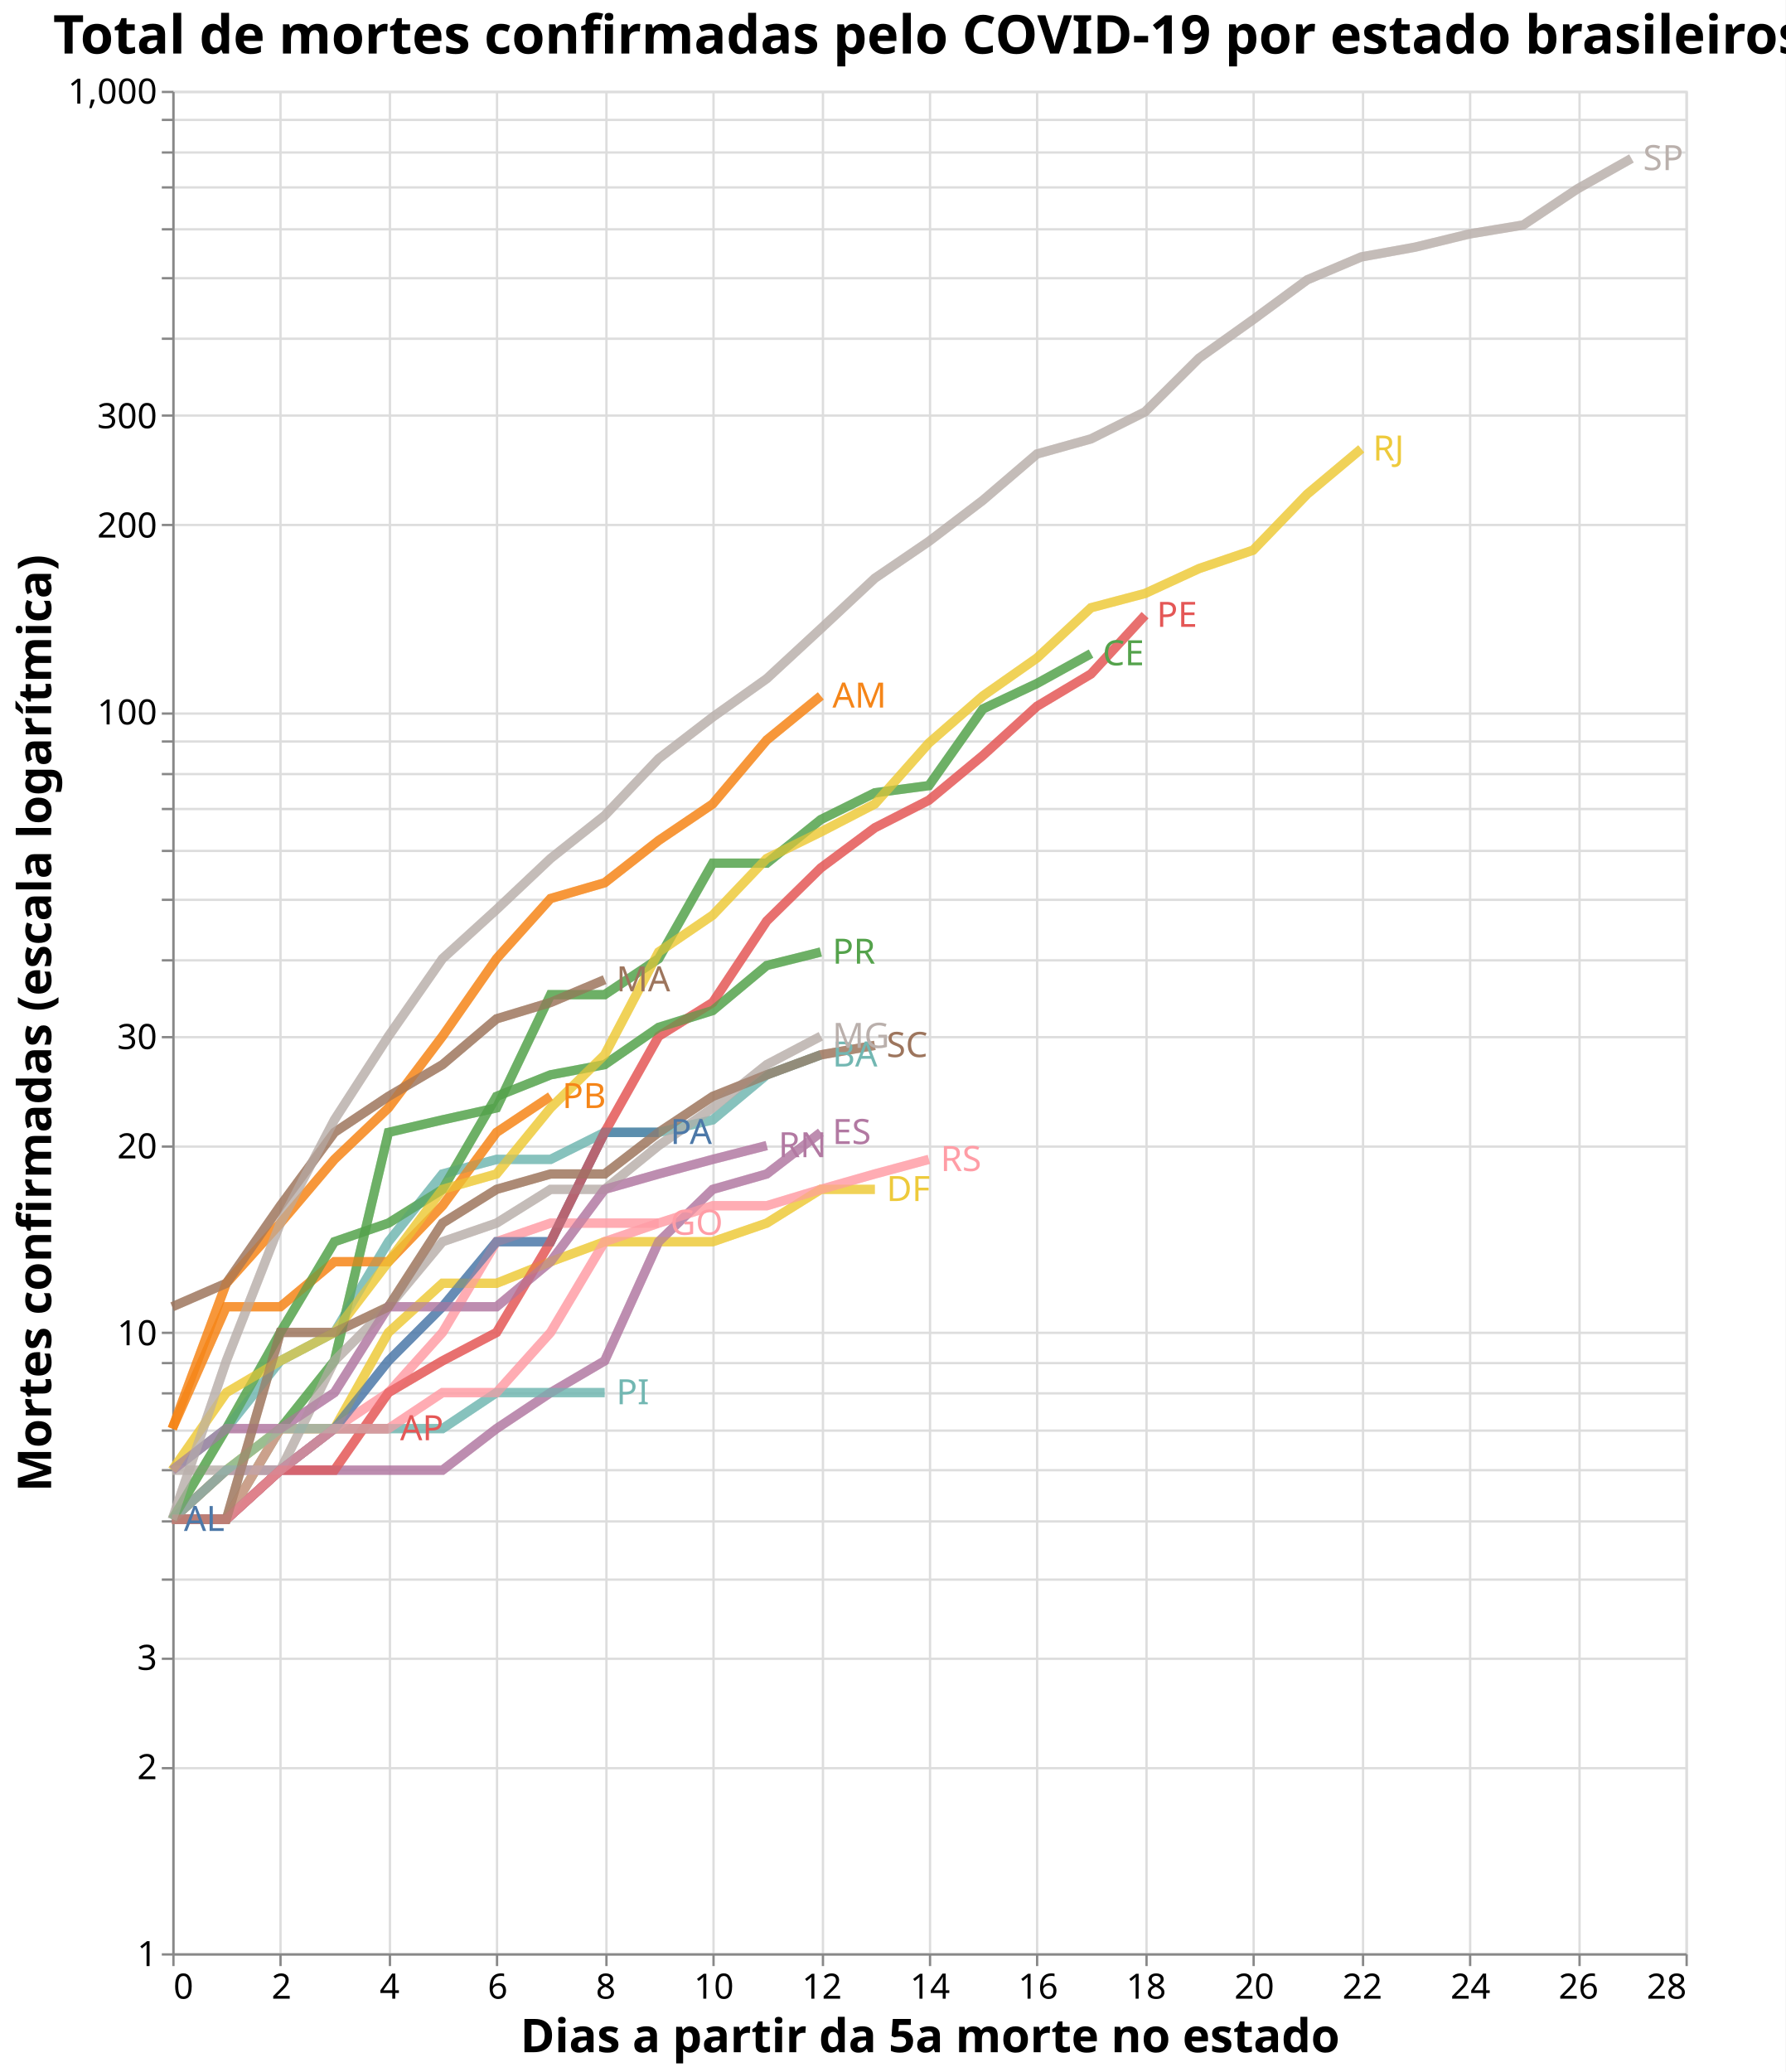
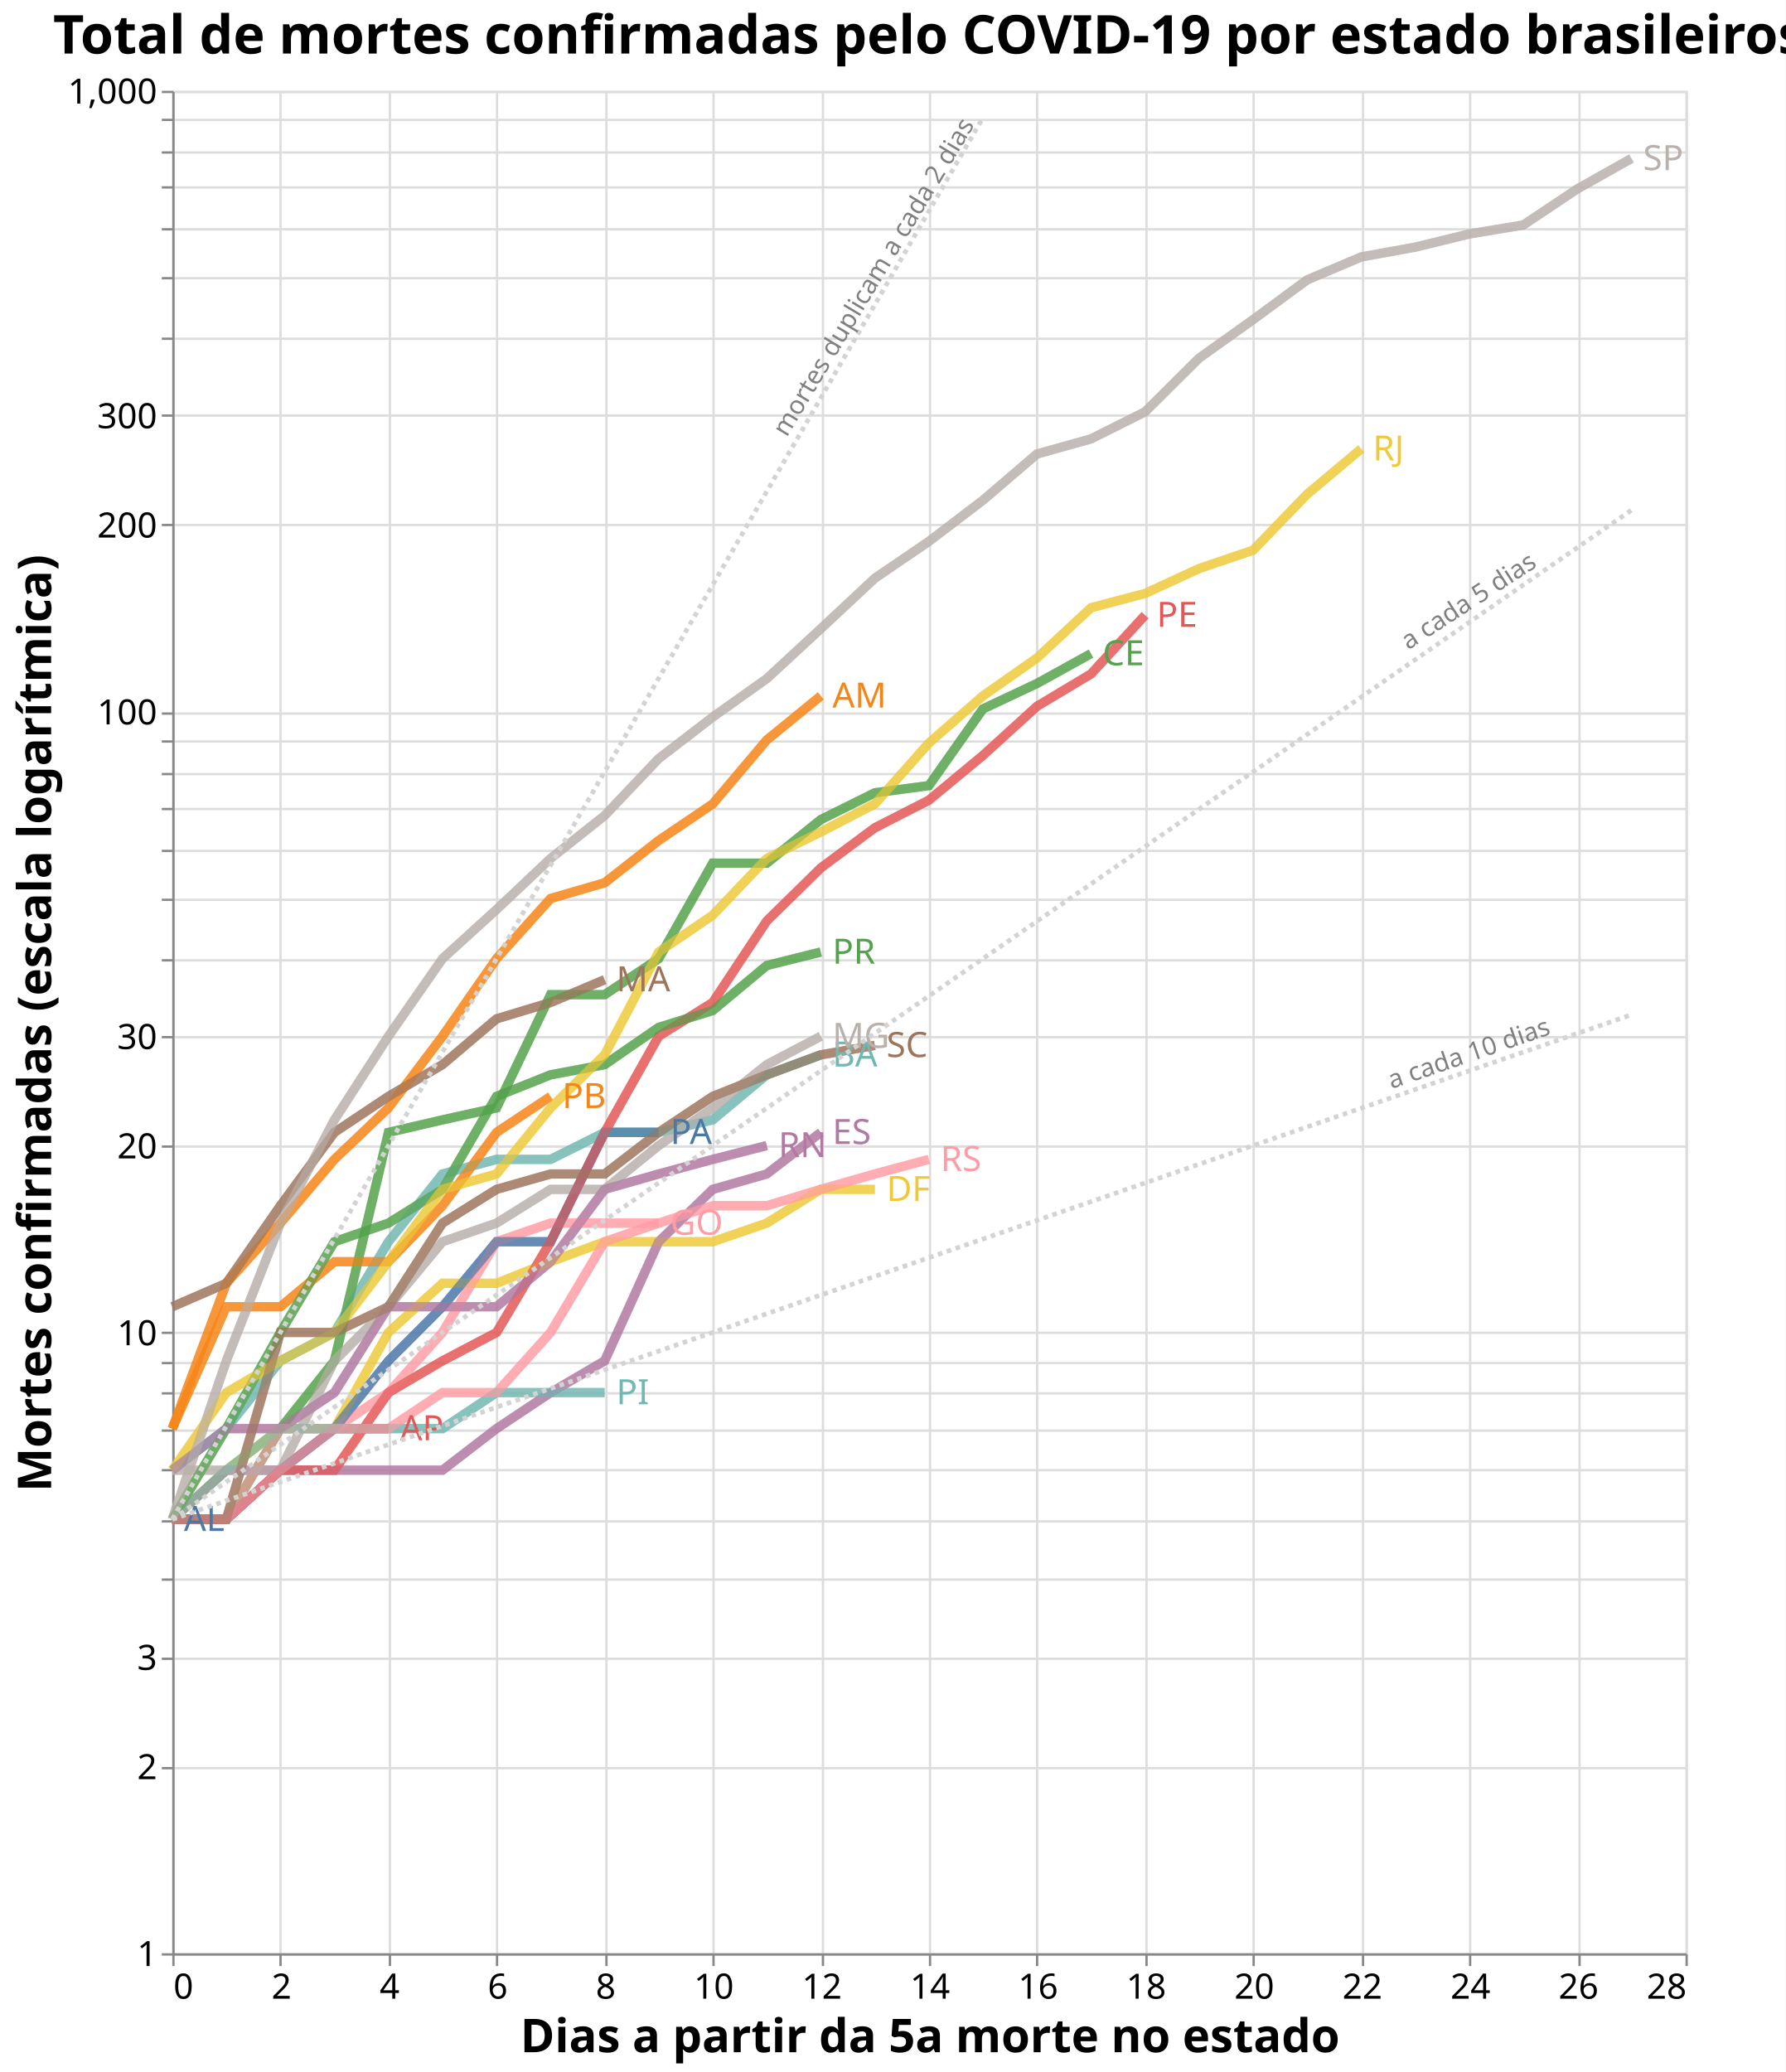
<svg xmlns="http://www.w3.org/2000/svg" class="marks" width="767" height="890" viewBox="0 0 767 890" version="1.1">
  <rect width="767" height="890" style="fill: white;" />
  <g transform="translate(74,39)">
    <g class="mark-group role-frame root">
      <g transform="translate(0,0)">
        <path class="background" d="M0.5,0.5h650v800h-650Z" style="fill: none; stroke: #ddd;" />
        <g>
          <g class="mark-group role-axis">
            <g transform="translate(0.5,800.5)">
              <path class="background" d="M0,0h0v0h0Z" style="pointer-events: none; fill: none;" />
              <g>
                <g class="mark-rule role-axis-grid" style="pointer-events: none;">
                  <line transform="translate(0,-800)" x2="0" y2="800" style="fill: none; stroke: #ddd; stroke-width: 1; opacity: 1;" />
                  <line transform="translate(46,-800)" x2="0" y2="800" style="fill: none; stroke: #ddd; stroke-width: 1; opacity: 1;" />
                  <line transform="translate(93,-800)" x2="0" y2="800" style="fill: none; stroke: #ddd; stroke-width: 1; opacity: 1;" />
                  <line transform="translate(139,-800)" x2="0" y2="800" style="fill: none; stroke: #ddd; stroke-width: 1; opacity: 1;" />
                  <line transform="translate(186,-800)" x2="0" y2="800" style="fill: none; stroke: #ddd; stroke-width: 1; opacity: 1;" />
                  <line transform="translate(232,-800)" x2="0" y2="800" style="fill: none; stroke: #ddd; stroke-width: 1; opacity: 1;" />
                  <line transform="translate(279,-800)" x2="0" y2="800" style="fill: none; stroke: #ddd; stroke-width: 1; opacity: 1;" />
                  <line transform="translate(325,-800)" x2="0" y2="800" style="fill: none; stroke: #ddd; stroke-width: 1; opacity: 1;" />
                  <line transform="translate(371,-800)" x2="0" y2="800" style="fill: none; stroke: #ddd; stroke-width: 1; opacity: 1;" />
                  <line transform="translate(418,-800)" x2="0" y2="800" style="fill: none; stroke: #ddd; stroke-width: 1; opacity: 1;" />
                  <line transform="translate(464,-800)" x2="0" y2="800" style="fill: none; stroke: #ddd; stroke-width: 1; opacity: 1;" />
                  <line transform="translate(511,-800)" x2="0" y2="800" style="fill: none; stroke: #ddd; stroke-width: 1; opacity: 1;" />
                  <line transform="translate(557,-800)" x2="0" y2="800" style="fill: none; stroke: #ddd; stroke-width: 1; opacity: 1;" />
                  <line transform="translate(604,-800)" x2="0" y2="800" style="fill: none; stroke: #ddd; stroke-width: 1; opacity: 1;" />
                  <line transform="translate(650,-800)" x2="0" y2="800" style="fill: none; stroke: #ddd; stroke-width: 1; opacity: 1;" />
                </g>
              </g>
              <path class="foreground" d="" style="pointer-events: none; display: none; fill: none;" />
            </g>
          </g>
          <g class="mark-group role-axis">
            <g transform="translate(0.5,0.5)">
              <path class="background" d="M0,0h0v0h0Z" style="pointer-events: none; fill: none;" />
              <g>
                <g class="mark-rule role-axis-grid" style="pointer-events: none;">
                  <line transform="translate(0,800)" x2="650" y2="0" style="fill: none; stroke: #ddd; stroke-width: 1; opacity: 1;" />
                  <line transform="translate(0,720)" x2="650" y2="0" style="fill: none; stroke: #ddd; stroke-width: 1; opacity: 1;" />
                  <line transform="translate(0,673)" x2="650" y2="0" style="fill: none; stroke: #ddd; stroke-width: 1; opacity: 1;" />
                  <line transform="translate(0,639)" x2="650" y2="0" style="fill: none; stroke: #ddd; stroke-width: 1; opacity: 1;" />
                  <line transform="translate(0,614)" x2="650" y2="0" style="fill: none; stroke: #ddd; stroke-width: 1; opacity: 1;" />
                  <line transform="translate(0,592)" x2="650" y2="0" style="fill: none; stroke: #ddd; stroke-width: 1; opacity: 1;" />
                  <line transform="translate(0,575)" x2="650" y2="0" style="fill: none; stroke: #ddd; stroke-width: 1; opacity: 1;" />
                  <line transform="translate(0,559)" x2="650" y2="0" style="fill: none; stroke: #ddd; stroke-width: 1; opacity: 1;" />
                  <line transform="translate(0,546)" x2="650" y2="0" style="fill: none; stroke: #ddd; stroke-width: 1; opacity: 1;" />
                  <line transform="translate(0,533)" x2="650" y2="0" style="fill: none; stroke: #ddd; stroke-width: 1; opacity: 1;" />
                  <line transform="translate(0,453)" x2="650" y2="0" style="fill: none; stroke: #ddd; stroke-width: 1; opacity: 1;" />
                  <line transform="translate(0,406)" x2="650" y2="0" style="fill: none; stroke: #ddd; stroke-width: 1; opacity: 1;" />
                  <line transform="translate(0,373)" x2="650" y2="0" style="fill: none; stroke: #ddd; stroke-width: 1; opacity: 1;" />
                  <line transform="translate(0,347)" x2="650" y2="0" style="fill: none; stroke: #ddd; stroke-width: 1; opacity: 1;" />
                  <line transform="translate(0,326)" x2="650" y2="0" style="fill: none; stroke: #ddd; stroke-width: 1; opacity: 1;" />
                  <line transform="translate(0,308)" x2="650" y2="0" style="fill: none; stroke: #ddd; stroke-width: 1; opacity: 1;" />
                  <line transform="translate(0,293)" x2="650" y2="0" style="fill: none; stroke: #ddd; stroke-width: 1; opacity: 1;" />
                  <line transform="translate(0,279)" x2="650" y2="0" style="fill: none; stroke: #ddd; stroke-width: 1; opacity: 1;" />
                  <line transform="translate(0,267)" x2="650" y2="0" style="fill: none; stroke: #ddd; stroke-width: 1; opacity: 1;" />
                  <line transform="translate(0,186)" x2="650" y2="0" style="fill: none; stroke: #ddd; stroke-width: 1; opacity: 1;" />
                  <line transform="translate(0,139)" x2="650" y2="0" style="fill: none; stroke: #ddd; stroke-width: 1; opacity: 1;" />
                  <line transform="translate(0,106)" x2="650" y2="0" style="fill: none; stroke: #ddd; stroke-width: 1; opacity: 1;" />
                  <line transform="translate(0,80)" x2="650" y2="0" style="fill: none; stroke: #ddd; stroke-width: 1; opacity: 1;" />
                  <line transform="translate(0,59)" x2="650" y2="0" style="fill: none; stroke: #ddd; stroke-width: 1; opacity: 1;" />
                  <line transform="translate(0,41)" x2="650" y2="0" style="fill: none; stroke: #ddd; stroke-width: 1; opacity: 1;" />
                  <line transform="translate(0,26)" x2="650" y2="0" style="fill: none; stroke: #ddd; stroke-width: 1; opacity: 1;" />
                  <line transform="translate(0,12)" x2="650" y2="0" style="fill: none; stroke: #ddd; stroke-width: 1; opacity: 1;" />
                  <line transform="translate(0,0)" x2="650" y2="0" style="fill: none; stroke: #ddd; stroke-width: 1; opacity: 1;" />
                </g>
              </g>
              <path class="foreground" d="" style="pointer-events: none; display: none; fill: none;" />
            </g>
          </g>
          <g class="mark-group role-axis">
            <g transform="translate(0.5,800.5)">
              <path class="background" d="M0,0h0v0h0Z" style="pointer-events: none; fill: none;" />
              <g>
                <g class="mark-rule role-axis-tick" style="pointer-events: none;">
                  <line transform="translate(0,0)" x2="0" y2="5" style="fill: none; stroke: #888; stroke-width: 1; opacity: 1;" />
                  <line transform="translate(46,0)" x2="0" y2="5" style="fill: none; stroke: #888; stroke-width: 1; opacity: 1;" />
                  <line transform="translate(93,0)" x2="0" y2="5" style="fill: none; stroke: #888; stroke-width: 1; opacity: 1;" />
                  <line transform="translate(139,0)" x2="0" y2="5" style="fill: none; stroke: #888; stroke-width: 1; opacity: 1;" />
                  <line transform="translate(186,0)" x2="0" y2="5" style="fill: none; stroke: #888; stroke-width: 1; opacity: 1;" />
                  <line transform="translate(232,0)" x2="0" y2="5" style="fill: none; stroke: #888; stroke-width: 1; opacity: 1;" />
                  <line transform="translate(279,0)" x2="0" y2="5" style="fill: none; stroke: #888; stroke-width: 1; opacity: 1;" />
                  <line transform="translate(325,0)" x2="0" y2="5" style="fill: none; stroke: #888; stroke-width: 1; opacity: 1;" />
                  <line transform="translate(371,0)" x2="0" y2="5" style="fill: none; stroke: #888; stroke-width: 1; opacity: 1;" />
                  <line transform="translate(418,0)" x2="0" y2="5" style="fill: none; stroke: #888; stroke-width: 1; opacity: 1;" />
                  <line transform="translate(464,0)" x2="0" y2="5" style="fill: none; stroke: #888; stroke-width: 1; opacity: 1;" />
                  <line transform="translate(511,0)" x2="0" y2="5" style="fill: none; stroke: #888; stroke-width: 1; opacity: 1;" />
                  <line transform="translate(557,0)" x2="0" y2="5" style="fill: none; stroke: #888; stroke-width: 1; opacity: 1;" />
                  <line transform="translate(604,0)" x2="0" y2="5" style="fill: none; stroke: #888; stroke-width: 1; opacity: 1;" />
                  <line transform="translate(650,0)" x2="0" y2="5" style="fill: none; stroke: #888; stroke-width: 1; opacity: 1;" />
                </g>
                <g class="mark-text role-axis-label" style="pointer-events: none;">
                  <text text-anchor="start" transform="translate(0,19)" style="font-family: sans-serif; font-size: 15px; fill: #000; opacity: 1;">0</text>
                  <text text-anchor="middle" transform="translate(46.42857,19)" style="font-family: sans-serif; font-size: 15px; fill: #000; opacity: 1;">2</text>
                  <text text-anchor="middle" transform="translate(92.85714,19)" style="font-family: sans-serif; font-size: 15px; fill: #000; opacity: 1;">4</text>
                  <text text-anchor="middle" transform="translate(139.2857,19)" style="font-family: sans-serif; font-size: 15px; fill: #000; opacity: 1;">6</text>
                  <text text-anchor="middle" transform="translate(185.7143,19)" style="font-family: sans-serif; font-size: 15px; fill: #000; opacity: 1;">8</text>
                  <text text-anchor="middle" transform="translate(232.1429,19)" style="font-family: sans-serif; font-size: 15px; fill: #000; opacity: 1;">10</text>
                  <text text-anchor="middle" transform="translate(278.5714,19)" style="font-family: sans-serif; font-size: 15px; fill: #000; opacity: 1;">12</text>
                  <text text-anchor="middle" transform="translate(325,19)" style="font-family: sans-serif; font-size: 15px; fill: #000; opacity: 1;">14</text>
                  <text text-anchor="middle" transform="translate(371.4286,19)" style="font-family: sans-serif; font-size: 15px; fill: #000; opacity: 1;">16</text>
                  <text text-anchor="middle" transform="translate(417.8571,19)" style="font-family: sans-serif; font-size: 15px; fill: #000; opacity: 1;">18</text>
                  <text text-anchor="middle" transform="translate(464.2857,19)" style="font-family: sans-serif; font-size: 15px; fill: #000; opacity: 1;">20</text>
                  <text text-anchor="middle" transform="translate(510.7143,19)" style="font-family: sans-serif; font-size: 15px; fill: #000; opacity: 1;">22</text>
                  <text text-anchor="middle" transform="translate(557.1429,19)" style="font-family: sans-serif; font-size: 15px; fill: #000; opacity: 1;">24</text>
                  <text text-anchor="middle" transform="translate(603.5714,19)" style="font-family: sans-serif; font-size: 15px; fill: #000; opacity: 1;">26</text>
                  <text text-anchor="end" transform="translate(650,19)" style="font-family: sans-serif; font-size: 15px; fill: #000; opacity: 1;">28</text>
                </g>
                <g class="mark-rule role-axis-domain" style="pointer-events: none;">
                  <line transform="translate(0,0)" x2="650" y2="0" style="fill: none; stroke: #888; stroke-width: 1; opacity: 1;" />
                </g>
                <g class="mark-text role-axis-title" style="pointer-events: none;">
                  <text text-anchor="middle" transform="translate(325,42)" style="font-family: sans-serif; font-size: 20px; font-weight: bold; fill: #000; opacity: 1;">Dias a partir da 5a morte no estado</text>
                </g>
              </g>
              <path class="foreground" d="" style="pointer-events: none; display: none; fill: none;" />
            </g>
          </g>
          <g class="mark-group role-axis">
            <g transform="translate(0.5,0.5)">
              <path class="background" d="M0,0h0v0h0Z" style="pointer-events: none; fill: none;" />
              <g>
                <g class="mark-rule role-axis-tick" style="pointer-events: none;">
                  <line transform="translate(0,800)" x2="-5" y2="0" style="fill: none; stroke: #888; stroke-width: 1; opacity: 1;" />
                  <line transform="translate(0,720)" x2="-5" y2="0" style="fill: none; stroke: #888; stroke-width: 1; opacity: 1;" />
                  <line transform="translate(0,673)" x2="-5" y2="0" style="fill: none; stroke: #888; stroke-width: 1; opacity: 1;" />
                  <line transform="translate(0,639)" x2="-5" y2="0" style="fill: none; stroke: #888; stroke-width: 1; opacity: 1;" />
                  <line transform="translate(0,614)" x2="-5" y2="0" style="fill: none; stroke: #888; stroke-width: 1; opacity: 1;" />
                  <line transform="translate(0,592)" x2="-5" y2="0" style="fill: none; stroke: #888; stroke-width: 1; opacity: 1;" />
                  <line transform="translate(0,575)" x2="-5" y2="0" style="fill: none; stroke: #888; stroke-width: 1; opacity: 1;" />
                  <line transform="translate(0,559)" x2="-5" y2="0" style="fill: none; stroke: #888; stroke-width: 1; opacity: 1;" />
                  <line transform="translate(0,546)" x2="-5" y2="0" style="fill: none; stroke: #888; stroke-width: 1; opacity: 1;" />
                  <line transform="translate(0,533)" x2="-5" y2="0" style="fill: none; stroke: #888; stroke-width: 1; opacity: 1;" />
                  <line transform="translate(0,453)" x2="-5" y2="0" style="fill: none; stroke: #888; stroke-width: 1; opacity: 1;" />
                  <line transform="translate(0,406)" x2="-5" y2="0" style="fill: none; stroke: #888; stroke-width: 1; opacity: 1;" />
                  <line transform="translate(0,373)" x2="-5" y2="0" style="fill: none; stroke: #888; stroke-width: 1; opacity: 1;" />
                  <line transform="translate(0,347)" x2="-5" y2="0" style="fill: none; stroke: #888; stroke-width: 1; opacity: 1;" />
                  <line transform="translate(0,326)" x2="-5" y2="0" style="fill: none; stroke: #888; stroke-width: 1; opacity: 1;" />
                  <line transform="translate(0,308)" x2="-5" y2="0" style="fill: none; stroke: #888; stroke-width: 1; opacity: 1;" />
                  <line transform="translate(0,293)" x2="-5" y2="0" style="fill: none; stroke: #888; stroke-width: 1; opacity: 1;" />
                  <line transform="translate(0,279)" x2="-5" y2="0" style="fill: none; stroke: #888; stroke-width: 1; opacity: 1;" />
                  <line transform="translate(0,267)" x2="-5" y2="0" style="fill: none; stroke: #888; stroke-width: 1; opacity: 1;" />
                  <line transform="translate(0,186)" x2="-5" y2="0" style="fill: none; stroke: #888; stroke-width: 1; opacity: 1;" />
                  <line transform="translate(0,139)" x2="-5" y2="0" style="fill: none; stroke: #888; stroke-width: 1; opacity: 1;" />
                  <line transform="translate(0,106)" x2="-5" y2="0" style="fill: none; stroke: #888; stroke-width: 1; opacity: 1;" />
                  <line transform="translate(0,80)" x2="-5" y2="0" style="fill: none; stroke: #888; stroke-width: 1; opacity: 1;" />
                  <line transform="translate(0,59)" x2="-5" y2="0" style="fill: none; stroke: #888; stroke-width: 1; opacity: 1;" />
                  <line transform="translate(0,41)" x2="-5" y2="0" style="fill: none; stroke: #888; stroke-width: 1; opacity: 1;" />
                  <line transform="translate(0,26)" x2="-5" y2="0" style="fill: none; stroke: #888; stroke-width: 1; opacity: 1;" />
                  <line transform="translate(0,12)" x2="-5" y2="0" style="fill: none; stroke: #888; stroke-width: 1; opacity: 1;" />
                  <line transform="translate(0,0)" x2="-5" y2="0" style="fill: none; stroke: #888; stroke-width: 1; opacity: 1;" />
                </g>
                <g class="mark-text role-axis-label" style="pointer-events: none;">
                  <text text-anchor="end" transform="translate(-7,805)" style="font-family: sans-serif; font-size: 15px; fill: #000; opacity: 1;">1</text>
                  <text text-anchor="end" transform="translate(-7,724.7253)" style="font-family: sans-serif; font-size: 15px; fill: #000; opacity: 1;">2</text>
                  <text text-anchor="end" transform="translate(-7,677.7677)" style="font-family: sans-serif; font-size: 15px; fill: #000; opacity: 1;">3</text>
                  <text text-anchor="end" transform="translate(-7,644.4507)" style="font-family: sans-serif; font-size: 15px; fill: #000; opacity: 1;" />
                  <text text-anchor="end" transform="translate(-7,618.608)" style="font-family: sans-serif; font-size: 15px; fill: #000; opacity: 1;" />
                  <text text-anchor="end" transform="translate(-7,597.493)" style="font-family: sans-serif; font-size: 15px; fill: #000; opacity: 1;" />
                  <text text-anchor="end" transform="translate(-7,579.6405)" style="font-family: sans-serif; font-size: 15px; fill: #000; opacity: 1;" />
                  <text text-anchor="end" transform="translate(-7,564.176)" style="font-family: sans-serif; font-size: 15px; fill: #000; opacity: 1;" />
                  <text text-anchor="end" transform="translate(-7,550.5353)" style="font-family: sans-serif; font-size: 15px; fill: #000; opacity: 1;" />
                  <text text-anchor="end" transform="translate(-7,538.3333)" style="font-family: sans-serif; font-size: 15px; fill: #000; opacity: 1;">10</text>
                  <text text-anchor="end" transform="translate(-7,458.0587)" style="font-family: sans-serif; font-size: 15px; fill: #000; opacity: 1;">20</text>
                  <text text-anchor="end" transform="translate(-7,411.101)" style="font-family: sans-serif; font-size: 15px; fill: #000; opacity: 1;">30</text>
                  <text text-anchor="end" transform="translate(-7,377.784)" style="font-family: sans-serif; font-size: 15px; fill: #000; opacity: 1;" />
                  <text text-anchor="end" transform="translate(-7,351.9413)" style="font-family: sans-serif; font-size: 15px; fill: #000; opacity: 1;" />
                  <text text-anchor="end" transform="translate(-7,330.8263)" style="font-family: sans-serif; font-size: 15px; fill: #000; opacity: 1;" />
                  <text text-anchor="end" transform="translate(-7,312.9739)" style="font-family: sans-serif; font-size: 15px; fill: #000; opacity: 1;" />
                  <text text-anchor="end" transform="translate(-7,297.5093)" style="font-family: sans-serif; font-size: 15px; fill: #000; opacity: 1;" />
                  <text text-anchor="end" transform="translate(-7,283.8687)" style="font-family: sans-serif; font-size: 15px; fill: #000; opacity: 1;" />
                  <text text-anchor="end" transform="translate(-7,271.6667)" style="font-family: sans-serif; font-size: 15px; fill: #000; opacity: 1;">100</text>
                  <text text-anchor="end" transform="translate(-7,191.392)" style="font-family: sans-serif; font-size: 15px; fill: #000; opacity: 1;">200</text>
                  <text text-anchor="end" transform="translate(-7,144.4343)" style="font-family: sans-serif; font-size: 15px; fill: #000; opacity: 1;">300</text>
                  <text text-anchor="end" transform="translate(-7,111.1173)" style="font-family: sans-serif; font-size: 15px; fill: #000; opacity: 1;" />
                  <text text-anchor="end" transform="translate(-7,85.27467)" style="font-family: sans-serif; font-size: 15px; fill: #000; opacity: 1;" />
                  <text text-anchor="end" transform="translate(-7,64.15967)" style="font-family: sans-serif; font-size: 15px; fill: #000; opacity: 1;" />
                  <text text-anchor="end" transform="translate(-7,46.30719)" style="font-family: sans-serif; font-size: 15px; fill: #000; opacity: 1;" />
                  <text text-anchor="end" transform="translate(-7,30.84267)" style="font-family: sans-serif; font-size: 15px; fill: #000; opacity: 1;" />
                  <text text-anchor="end" transform="translate(-7,17.202)" style="font-family: sans-serif; font-size: 15px; fill: #000; opacity: 1;" />
                  <text text-anchor="end" transform="translate(-7,5)" style="font-family: sans-serif; font-size: 15px; fill: #000; opacity: 1;">1,000</text>
                </g>
                <g class="mark-rule role-axis-domain" style="pointer-events: none;">
                  <line transform="translate(0,800)" x2="0" y2="-800" style="fill: none; stroke: #888; stroke-width: 1; opacity: 1;" />
                </g>
                <g class="mark-text role-axis-title" style="pointer-events: none;">
                  <text text-anchor="middle" transform="translate(-48.53662,400) rotate(-90) translate(0,-4)" style="font-family: sans-serif; font-size: 20px; font-weight: bold; fill: #000; opacity: 1;">Mortes confirmadas (escala logarítmica)</text>
                </g>
              </g>
              <path class="foreground" d="" style="pointer-events: none; display: none; fill: none;" />
            </g>
          </g>
          <g class="mark-group role-scope layer_0_pathgroup">
            <g transform="translate(0,0)">
              <path class="background" d="M0,0h650v800h-650Z" style="fill: none;" />
              <g>
                <g class="mark-line role-mark layer_0_marks">
                  <path d="M0,613.608Z" style="fill: none; stroke: #4c78a8; stroke-width: 4; opacity: 0.7;" />
                </g>
              </g>
              <path class="foreground" d="" style="display: none; fill: none;" />
            </g>
            <g transform="translate(0,0)">
              <path class="background" d="M0,0h650v800h-650Z" style="fill: none;" />
              <g>
                <g class="mark-line role-mark layer_0_marks">
                  <path d="M0,574.641L23.214,512.218L46.429,486.376L69.643,458.999L92.857,436.873L116.071,406.101L139.286,372.784L162.5,346.941L185.714,340.193L208.929,322.029L232.143,306.331L255.357,278.869L278.571,259.918" style="fill: none; stroke: #f58518; stroke-width: 4; opacity: 0.7;" />
                </g>
              </g>
              <path class="foreground" d="" style="display: none; fill: none;" />
            </g>
            <g transform="translate(0,0)">
              <path class="background" d="M0,0h650v800h-650Z" style="fill: none;" />
              <g>
                <g class="mark-line role-mark layer_0_marks">
                  <path d="M0,613.608L23.214,613.608L46.429,592.493L69.643,574.641L92.857,574.641" style="fill: none; stroke: #e45756; stroke-width: 4; opacity: 0.7;" />
                </g>
              </g>
              <path class="foreground" d="" style="display: none; fill: none;" />
            </g>
            <g transform="translate(0,0)">
              <path class="background" d="M0,0h650v800h-650Z" style="fill: none;" />
              <g>
                <g class="mark-line role-mark layer_0_marks">
                  <path d="M0,592.493L23.214,574.641L46.429,545.535L69.643,533.333L92.857,494.366L116.071,465.261L139.286,458.999L162.5,458.999L185.714,447.408L208.929,447.408L232.143,442.021L255.357,422.674L278.571,414.091" style="fill: none; stroke: #72b7b2; stroke-width: 4; opacity: 0.7;" />
                </g>
              </g>
              <path class="foreground" d="" style="display: none; fill: none;" />
            </g>
            <g transform="translate(0,0)">
              <path class="background" d="M0,0h650v800h-650Z" style="fill: none;" />
              <g>
                <g class="mark-line role-mark layer_0_marks">
                  <path d="M0,613.608L23.214,613.608L46.429,574.641L69.643,545.535L92.857,447.408L116.071,442.021L139.286,436.873L162.5,388.249L185.714,388.249L208.929,372.784L232.143,331.767L255.357,331.767L278.571,313.047L301.786,301.538L325,298.45L348.214,265.514L371.429,254.581L394.643,241.754" style="fill: none; stroke: #54a24b; stroke-width: 4; opacity: 0.7;" />
                </g>
              </g>
              <path class="foreground" d="" style="display: none; fill: none;" />
            </g>
            <g transform="translate(0,0)">
              <path class="background" d="M0,0h650v800h-650Z" style="fill: none;" />
              <g>
                <g class="mark-line role-mark layer_0_marks">
                  <path d="M0,613.608L23.214,592.493L46.429,574.641L69.643,574.641L92.857,533.333L116.071,512.218L139.286,512.218L162.5,502.948L185.714,494.366L208.929,494.366L232.143,494.366L255.357,486.376L278.571,471.88L301.786,471.88" style="fill: none; stroke: #eeca3b; stroke-width: 4; opacity: 0.7;" />
                </g>
              </g>
              <path class="foreground" d="" style="display: none; fill: none;" />
            </g>
            <g transform="translate(0,0)">
              <path class="background" d="M0,0h650v800h-650Z" style="fill: none;" />
              <g>
                <g class="mark-line role-mark layer_0_marks">
                  <path d="M0,613.608L23.214,592.493L46.429,592.493L69.643,592.493L92.857,592.493L116.071,592.493L139.286,574.641L162.5,559.176L185.714,545.535L208.929,494.366L232.143,471.88L255.357,465.261L278.571,447.408" style="fill: none; stroke: #b279a2; stroke-width: 4; opacity: 0.7;" />
                </g>
              </g>
              <path class="foreground" d="" style="display: none; fill: none;" />
            </g>
            <g transform="translate(0,0)">
              <path class="background" d="M0,0h650v800h-650Z" style="fill: none;" />
              <g>
                <g class="mark-line role-mark layer_0_marks">
                  <path d="M0,613.608L23.214,613.608L46.429,574.641L69.643,574.641L92.857,559.176L116.071,533.333L139.286,494.366L162.5,486.376L185.714,486.376L208.929,486.376" style="fill: none; stroke: #ff9da6; stroke-width: 4; opacity: 0.7;" />
                </g>
              </g>
              <path class="foreground" d="" style="display: none; fill: none;" />
            </g>
            <g transform="translate(0,0)">
              <path class="background" d="M0,0h650v800h-650Z" style="fill: none;" />
              <g>
                <g class="mark-line role-mark layer_0_marks">
                  <path d="M0,522.295L23.214,512.218L46.429,478.901L69.643,447.408L92.857,431.944L116.071,418.303L139.286,398.627L162.5,391.606L185.714,381.813" style="fill: none; stroke: #9d755d; stroke-width: 4; opacity: 0.7;" />
                </g>
              </g>
              <path class="foreground" d="" style="display: none; fill: none;" />
            </g>
            <g transform="translate(0,0)">
              <path class="background" d="M0,0h650v800h-650Z" style="fill: none;" />
              <g>
                <g class="mark-line role-mark layer_0_marks">
                  <path d="M0,592.493L23.214,592.493L46.429,592.493L69.643,545.535L92.857,522.295L116.071,494.366L139.286,486.376L162.5,471.88L185.714,471.88L208.929,453.059L232.143,436.873L255.357,418.303L278.571,406.101" style="fill: none; stroke: #bab0ac; stroke-width: 4; opacity: 0.7;" />
                </g>
              </g>
              <path class="foreground" d="" style="display: none; fill: none;" />
            </g>
            <g transform="translate(0,0)">
              <path class="background" d="M0,0h650v800h-650Z" style="fill: none;" />
              <g>
                <g class="mark-line role-mark layer_0_marks">
                  <path d="M0,613.608L23.214,613.608L46.429,592.493L69.643,574.641L92.857,545.535L116.071,522.295L139.286,494.366L162.5,494.366L185.714,447.408L208.929,447.408" style="fill: none; stroke: #4c78a8; stroke-width: 4; opacity: 0.7;" />
                </g>
              </g>
              <path class="foreground" d="" style="display: none; fill: none;" />
            </g>
            <g transform="translate(0,0)">
              <path class="background" d="M0,0h650v800h-650Z" style="fill: none;" />
              <g>
                <g class="mark-line role-mark layer_0_marks">
                  <path d="M0,574.641L23.214,522.295L46.429,522.295L69.643,502.948L92.857,502.948L116.071,478.901L139.286,447.408L162.5,431.944" style="fill: none; stroke: #f58518; stroke-width: 4; opacity: 0.7;" />
                </g>
              </g>
              <path class="foreground" d="" style="display: none; fill: none;" />
            </g>
            <g transform="translate(0,0)">
              <path class="background" d="M0,0h650v800h-650Z" style="fill: none;" />
              <g>
                <g class="mark-line role-mark layer_0_marks">
                  <path d="M0,613.608L23.214,613.608L46.429,592.493L69.643,592.493L92.857,559.176L116.071,545.535L139.286,533.333L162.5,494.366L185.714,447.408L208.929,406.101L232.143,391.606L255.357,356.598L278.571,333.817L301.786,316.556L325,304.711L348.214,285.488L371.429,264.373L394.643,250.481L417.857,225.244" style="fill: none; stroke: #e45756; stroke-width: 4; opacity: 0.7;" />
                </g>
              </g>
              <path class="foreground" d="" style="display: none; fill: none;" />
            </g>
            <g transform="translate(0,0)">
              <path class="background" d="M0,0h650v800h-650Z" style="fill: none;" />
              <g>
                <g class="mark-line role-mark layer_0_marks">
                  <path d="M0,613.608L23.214,592.493L46.429,574.641L69.643,574.641L92.857,574.641L116.071,574.641L139.286,559.176L162.5,559.176L185.714,559.176" style="fill: none; stroke: #72b7b2; stroke-width: 4; opacity: 0.7;" />
                </g>
              </g>
              <path class="foreground" d="" style="display: none; fill: none;" />
            </g>
            <g transform="translate(0,0)">
              <path class="background" d="M0,0h650v800h-650Z" style="fill: none;" />
              <g>
                <g class="mark-line role-mark layer_0_marks">
                  <path d="M0,613.608L23.214,574.641L46.429,533.333L69.643,494.366L92.857,486.376L116.071,471.88L139.286,431.944L162.5,422.674L185.714,418.303L208.929,402.304L232.143,395.063L255.357,375.716L278.571,369.924" style="fill: none; stroke: #54a24b; stroke-width: 4; opacity: 0.7;" />
                </g>
              </g>
              <path class="foreground" d="" style="display: none; fill: none;" />
            </g>
            <g transform="translate(0,0)">
              <path class="background" d="M0,0h650v800h-650Z" style="fill: none;" />
              <g>
                <g class="mark-line role-mark layer_0_marks">
                  <path d="M0,592.493L23.214,559.176L46.429,545.535L69.643,533.333L92.857,502.948L116.071,471.88L139.286,465.261L162.5,436.873L185.714,414.091L208.929,369.924L232.143,354.107L255.357,329.753L278.571,318.352L301.786,306.331L325,280.163L348.214,259.918L371.429,243.637L394.643,222.049L417.857,215.912L441.071,205.214L464.286,197.314L487.5,173.267L510.714,153.801" style="fill: none; stroke: #eeca3b; stroke-width: 4; opacity: 0.7;" />
                </g>
              </g>
              <path class="foreground" d="" style="display: none; fill: none;" />
            </g>
            <g transform="translate(0,0)">
              <path class="background" d="M0,0h650v800h-650Z" style="fill: none;" />
              <g>
                <g class="mark-line role-mark layer_0_marks">
                  <path d="M0,592.493L23.214,574.641L46.429,574.641L69.643,559.176L92.857,522.295L116.071,522.295L139.286,522.295L162.5,502.948L185.714,471.88L208.929,465.261L232.143,458.999L255.357,453.059" style="fill: none; stroke: #b279a2; stroke-width: 4; opacity: 0.7;" />
                </g>
              </g>
              <path class="foreground" d="" style="display: none; fill: none;" />
            </g>
            <g transform="translate(0,0)">
              <path class="background" d="M0,0h650v800h-650Z" style="fill: none;" />
              <g>
                <g class="mark-line role-mark layer_0_marks">
                  <path d="M0,613.608L23.214,613.608L46.429,592.493L69.643,574.641L92.857,574.641L116.071,559.176L139.286,559.176L162.5,533.333L185.714,494.366L208.929,486.376L232.143,478.901L255.357,478.901L278.571,471.88L301.786,465.261L325,458.999" style="fill: none; stroke: #ff9da6; stroke-width: 4; opacity: 0.7;" />
                </g>
              </g>
              <path class="foreground" d="" style="display: none; fill: none;" />
            </g>
            <g transform="translate(0,0)">
              <path class="background" d="M0,0h650v800h-650Z" style="fill: none;" />
              <g>
                <g class="mark-line role-mark layer_0_marks">
                  <path d="M0,613.608L23.214,613.608L46.429,533.333L69.643,533.333L92.857,522.295L116.071,486.376L139.286,471.88L162.5,465.261L185.714,465.261L208.929,447.408L232.143,431.944L255.357,422.674L278.571,414.091L301.786,410.027" style="fill: none; stroke: #9d755d; stroke-width: 4; opacity: 0.7;" />
                </g>
              </g>
              <path class="foreground" d="" style="display: none; fill: none;" />
            </g>
            <g transform="translate(0,0)">
              <path class="background" d="M0,0h650v800h-650Z" style="fill: none;" />
              <g>
                <g class="mark-line role-mark layer_0_marks">
                  <path d="M0,613.608L23.214,545.535L46.429,486.376L69.643,442.021L92.857,406.101L116.071,372.784L139.286,351.669L162.5,329.753L185.714,311.331L208.929,286.859L232.143,269.006L255.357,252.512L278.571,231.056L301.786,209.375L325,193.558L348.214,175.882L371.429,156.007L394.643,149.511L417.857,137.9L441.071,114.834L464.286,98.282L487.5,81.205L510.714,71.362L533.929,67.15L557.143,61.499L580.357,57.626L603.571,42.137L626.786,29.072" style="fill: none; stroke: #bab0ac; stroke-width: 4; opacity: 0.7;" />
                </g>
              </g>
              <path class="foreground" d="" style="display: none; fill: none;" />
            </g>
          </g>
          <g class="mark-group role-scope layer_1_pathgroup">
            <g transform="translate(0,0)">
              <path class="background" d="M0,0h650v800h-650Z" style="fill: none;" />
              <g>
                <g class="mark-line role-mark layer_1_marks" style="pointer-events: none;">
                  <path d="M0,613.608Z" style="fill: none; stroke: #4c78a8; stroke-width: 4; opacity: 0.5;" />
                </g>
              </g>
              <path class="foreground" d="" style="display: none; fill: none;" />
            </g>
            <g transform="translate(0,0)">
              <path class="background" d="M0,0h650v800h-650Z" style="fill: none;" />
              <g>
                <g class="mark-line role-mark layer_1_marks" style="pointer-events: none;">
                  <path d="M0,574.641L23.214,512.218L46.429,486.376L69.643,458.999L92.857,436.873L116.071,406.101L139.286,372.784L162.5,346.941L185.714,340.193L208.929,322.029L232.143,306.331L255.357,278.869L278.571,259.918" style="fill: none; stroke: #f58518; stroke-width: 4; opacity: 0.5;" />
                </g>
              </g>
              <path class="foreground" d="" style="display: none; fill: none;" />
            </g>
            <g transform="translate(0,0)">
              <path class="background" d="M0,0h650v800h-650Z" style="fill: none;" />
              <g>
                <g class="mark-line role-mark layer_1_marks" style="pointer-events: none;">
                  <path d="M0,613.608L23.214,613.608L46.429,592.493L69.643,574.641L92.857,574.641" style="fill: none; stroke: #e45756; stroke-width: 4; opacity: 0.5;" />
                </g>
              </g>
              <path class="foreground" d="" style="display: none; fill: none;" />
            </g>
            <g transform="translate(0,0)">
              <path class="background" d="M0,0h650v800h-650Z" style="fill: none;" />
              <g>
                <g class="mark-line role-mark layer_1_marks" style="pointer-events: none;">
                  <path d="M0,592.493L23.214,574.641L46.429,545.535L69.643,533.333L92.857,494.366L116.071,465.261L139.286,458.999L162.5,458.999L185.714,447.408L208.929,447.408L232.143,442.021L255.357,422.674L278.571,414.091" style="fill: none; stroke: #72b7b2; stroke-width: 4; opacity: 0.5;" />
                </g>
              </g>
              <path class="foreground" d="" style="display: none; fill: none;" />
            </g>
            <g transform="translate(0,0)">
              <path class="background" d="M0,0h650v800h-650Z" style="fill: none;" />
              <g>
                <g class="mark-line role-mark layer_1_marks" style="pointer-events: none;">
                  <path d="M0,613.608L23.214,613.608L46.429,574.641L69.643,545.535L92.857,447.408L116.071,442.021L139.286,436.873L162.5,388.249L185.714,388.249L208.929,372.784L232.143,331.767L255.357,331.767L278.571,313.047L301.786,301.538L325,298.45L348.214,265.514L371.429,254.581L394.643,241.754" style="fill: none; stroke: #54a24b; stroke-width: 4; opacity: 0.5;" />
                </g>
              </g>
              <path class="foreground" d="" style="display: none; fill: none;" />
            </g>
            <g transform="translate(0,0)">
              <path class="background" d="M0,0h650v800h-650Z" style="fill: none;" />
              <g>
                <g class="mark-line role-mark layer_1_marks" style="pointer-events: none;">
                  <path d="M0,613.608L23.214,592.493L46.429,574.641L69.643,574.641L92.857,533.333L116.071,512.218L139.286,512.218L162.5,502.948L185.714,494.366L208.929,494.366L232.143,494.366L255.357,486.376L278.571,471.88L301.786,471.88" style="fill: none; stroke: #eeca3b; stroke-width: 4; opacity: 0.5;" />
                </g>
              </g>
              <path class="foreground" d="" style="display: none; fill: none;" />
            </g>
            <g transform="translate(0,0)">
              <path class="background" d="M0,0h650v800h-650Z" style="fill: none;" />
              <g>
                <g class="mark-line role-mark layer_1_marks" style="pointer-events: none;">
                  <path d="M0,613.608L23.214,592.493L46.429,592.493L69.643,592.493L92.857,592.493L116.071,592.493L139.286,574.641L162.5,559.176L185.714,545.535L208.929,494.366L232.143,471.88L255.357,465.261L278.571,447.408" style="fill: none; stroke: #b279a2; stroke-width: 4; opacity: 0.5;" />
                </g>
              </g>
              <path class="foreground" d="" style="display: none; fill: none;" />
            </g>
            <g transform="translate(0,0)">
              <path class="background" d="M0,0h650v800h-650Z" style="fill: none;" />
              <g>
                <g class="mark-line role-mark layer_1_marks" style="pointer-events: none;">
                  <path d="M0,613.608L23.214,613.608L46.429,574.641L69.643,574.641L92.857,559.176L116.071,533.333L139.286,494.366L162.5,486.376L185.714,486.376L208.929,486.376" style="fill: none; stroke: #ff9da6; stroke-width: 4; opacity: 0.5;" />
                </g>
              </g>
              <path class="foreground" d="" style="display: none; fill: none;" />
            </g>
            <g transform="translate(0,0)">
              <path class="background" d="M0,0h650v800h-650Z" style="fill: none;" />
              <g>
                <g class="mark-line role-mark layer_1_marks" style="pointer-events: none;">
                  <path d="M0,522.295L23.214,512.218L46.429,478.901L69.643,447.408L92.857,431.944L116.071,418.303L139.286,398.627L162.5,391.606L185.714,381.813" style="fill: none; stroke: #9d755d; stroke-width: 4; opacity: 0.5;" />
                </g>
              </g>
              <path class="foreground" d="" style="display: none; fill: none;" />
            </g>
            <g transform="translate(0,0)">
              <path class="background" d="M0,0h650v800h-650Z" style="fill: none;" />
              <g>
                <g class="mark-line role-mark layer_1_marks" style="pointer-events: none;">
                  <path d="M0,592.493L23.214,592.493L46.429,592.493L69.643,545.535L92.857,522.295L116.071,494.366L139.286,486.376L162.5,471.88L185.714,471.88L208.929,453.059L232.143,436.873L255.357,418.303L278.571,406.101" style="fill: none; stroke: #bab0ac; stroke-width: 4; opacity: 0.5;" />
                </g>
              </g>
              <path class="foreground" d="" style="display: none; fill: none;" />
            </g>
            <g transform="translate(0,0)">
              <path class="background" d="M0,0h650v800h-650Z" style="fill: none;" />
              <g>
                <g class="mark-line role-mark layer_1_marks" style="pointer-events: none;">
                  <path d="M0,613.608L23.214,613.608L46.429,592.493L69.643,574.641L92.857,545.535L116.071,522.295L139.286,494.366L162.5,494.366L185.714,447.408L208.929,447.408" style="fill: none; stroke: #4c78a8; stroke-width: 4; opacity: 0.5;" />
                </g>
              </g>
              <path class="foreground" d="" style="display: none; fill: none;" />
            </g>
            <g transform="translate(0,0)">
              <path class="background" d="M0,0h650v800h-650Z" style="fill: none;" />
              <g>
                <g class="mark-line role-mark layer_1_marks" style="pointer-events: none;">
                  <path d="M0,574.641L23.214,522.295L46.429,522.295L69.643,502.948L92.857,502.948L116.071,478.901L139.286,447.408L162.5,431.944" style="fill: none; stroke: #f58518; stroke-width: 4; opacity: 0.5;" />
                </g>
              </g>
              <path class="foreground" d="" style="display: none; fill: none;" />
            </g>
            <g transform="translate(0,0)">
              <path class="background" d="M0,0h650v800h-650Z" style="fill: none;" />
              <g>
                <g class="mark-line role-mark layer_1_marks" style="pointer-events: none;">
                  <path d="M0,613.608L23.214,613.608L46.429,592.493L69.643,592.493L92.857,559.176L116.071,545.535L139.286,533.333L162.5,494.366L185.714,447.408L208.929,406.101L232.143,391.606L255.357,356.598L278.571,333.817L301.786,316.556L325,304.711L348.214,285.488L371.429,264.373L394.643,250.481L417.857,225.244" style="fill: none; stroke: #e45756; stroke-width: 4; opacity: 0.5;" />
                </g>
              </g>
              <path class="foreground" d="" style="display: none; fill: none;" />
            </g>
            <g transform="translate(0,0)">
              <path class="background" d="M0,0h650v800h-650Z" style="fill: none;" />
              <g>
                <g class="mark-line role-mark layer_1_marks" style="pointer-events: none;">
                  <path d="M0,613.608L23.214,592.493L46.429,574.641L69.643,574.641L92.857,574.641L116.071,574.641L139.286,559.176L162.5,559.176L185.714,559.176" style="fill: none; stroke: #72b7b2; stroke-width: 4; opacity: 0.5;" />
                </g>
              </g>
              <path class="foreground" d="" style="display: none; fill: none;" />
            </g>
            <g transform="translate(0,0)">
              <path class="background" d="M0,0h650v800h-650Z" style="fill: none;" />
              <g>
                <g class="mark-line role-mark layer_1_marks" style="pointer-events: none;">
                  <path d="M0,613.608L23.214,574.641L46.429,533.333L69.643,494.366L92.857,486.376L116.071,471.88L139.286,431.944L162.5,422.674L185.714,418.303L208.929,402.304L232.143,395.063L255.357,375.716L278.571,369.924" style="fill: none; stroke: #54a24b; stroke-width: 4; opacity: 0.5;" />
                </g>
              </g>
              <path class="foreground" d="" style="display: none; fill: none;" />
            </g>
            <g transform="translate(0,0)">
              <path class="background" d="M0,0h650v800h-650Z" style="fill: none;" />
              <g>
                <g class="mark-line role-mark layer_1_marks" style="pointer-events: none;">
                  <path d="M0,592.493L23.214,559.176L46.429,545.535L69.643,533.333L92.857,502.948L116.071,471.88L139.286,465.261L162.5,436.873L185.714,414.091L208.929,369.924L232.143,354.107L255.357,329.753L278.571,318.352L301.786,306.331L325,280.163L348.214,259.918L371.429,243.637L394.643,222.049L417.857,215.912L441.071,205.214L464.286,197.314L487.5,173.267L510.714,153.801" style="fill: none; stroke: #eeca3b; stroke-width: 4; opacity: 0.5;" />
                </g>
              </g>
              <path class="foreground" d="" style="display: none; fill: none;" />
            </g>
            <g transform="translate(0,0)">
              <path class="background" d="M0,0h650v800h-650Z" style="fill: none;" />
              <g>
                <g class="mark-line role-mark layer_1_marks" style="pointer-events: none;">
                  <path d="M0,592.493L23.214,574.641L46.429,574.641L69.643,559.176L92.857,522.295L116.071,522.295L139.286,522.295L162.5,502.948L185.714,471.88L208.929,465.261L232.143,458.999L255.357,453.059" style="fill: none; stroke: #b279a2; stroke-width: 4; opacity: 0.5;" />
                </g>
              </g>
              <path class="foreground" d="" style="display: none; fill: none;" />
            </g>
            <g transform="translate(0,0)">
              <path class="background" d="M0,0h650v800h-650Z" style="fill: none;" />
              <g>
                <g class="mark-line role-mark layer_1_marks" style="pointer-events: none;">
                  <path d="M0,613.608L23.214,613.608L46.429,592.493L69.643,574.641L92.857,574.641L116.071,559.176L139.286,559.176L162.5,533.333L185.714,494.366L208.929,486.376L232.143,478.901L255.357,478.901L278.571,471.88L301.786,465.261L325,458.999" style="fill: none; stroke: #ff9da6; stroke-width: 4; opacity: 0.5;" />
                </g>
              </g>
              <path class="foreground" d="" style="display: none; fill: none;" />
            </g>
            <g transform="translate(0,0)">
              <path class="background" d="M0,0h650v800h-650Z" style="fill: none;" />
              <g>
                <g class="mark-line role-mark layer_1_marks" style="pointer-events: none;">
                  <path d="M0,613.608L23.214,613.608L46.429,533.333L69.643,533.333L92.857,522.295L116.071,486.376L139.286,471.88L162.5,465.261L185.714,465.261L208.929,447.408L232.143,431.944L255.357,422.674L278.571,414.091L301.786,410.027" style="fill: none; stroke: #9d755d; stroke-width: 4; opacity: 0.5;" />
                </g>
              </g>
              <path class="foreground" d="" style="display: none; fill: none;" />
            </g>
            <g transform="translate(0,0)">
              <path class="background" d="M0,0h650v800h-650Z" style="fill: none;" />
              <g>
                <g class="mark-line role-mark layer_1_marks" style="pointer-events: none;">
                  <path d="M0,613.608L23.214,545.535L46.429,486.376L69.643,442.021L92.857,406.101L116.071,372.784L139.286,351.669L162.5,329.753L185.714,311.331L208.929,286.859L232.143,269.006L255.357,252.512L278.571,231.056L301.786,209.375L325,193.558L348.214,175.882L371.429,156.007L394.643,149.511L417.857,137.9L441.071,114.834L464.286,98.282L487.5,81.205L510.714,71.362L533.929,67.15L557.143,61.499L580.357,57.626L603.571,42.137L626.786,29.072" style="fill: none; stroke: #bab0ac; stroke-width: 4; opacity: 0.5;" />
                </g>
              </g>
              <path class="foreground" d="" style="display: none; fill: none;" />
            </g>
          </g>
          <g class="mark-text role-mark layer_2_marks" style="pointer-events: none;">
            <text text-anchor="start" transform="translate(5,618.608)" style="font-family: sans-serif; font-size: 15px; fill: #4c78a8;">AL</text>
            <text text-anchor="start" transform="translate(283.5714,264.9184)" style="font-family: sans-serif; font-size: 15px; fill: #f58518;">AM</text>
            <text text-anchor="start" transform="translate(97.85714,579.6405)" style="font-family: sans-serif; font-size: 15px; fill: #e45756;">AP</text>
            <text text-anchor="start" transform="translate(283.5714,419.0912)" style="font-family: sans-serif; font-size: 15px; fill: #72b7b2;">BA</text>
            <text text-anchor="start" transform="translate(399.6429,246.7542)" style="font-family: sans-serif; font-size: 15px; fill: #54a24b;">CE</text>
            <text text-anchor="start" transform="translate(306.7857,476.8803)" style="font-family: sans-serif; font-size: 15px; fill: #eeca3b;">DF</text>
            <text text-anchor="start" transform="translate(283.5714,452.4082)" style="font-family: sans-serif; font-size: 15px; fill: #b279a2;">ES</text>
            <text text-anchor="start" transform="translate(213.9286,491.3757)" style="font-family: sans-serif; font-size: 15px; fill: #ff9da6;">GO</text>
            <text text-anchor="start" transform="translate(190.7143,386.8129)" style="font-family: sans-serif; font-size: 15px; fill: #9d755d;">MA</text>
            <text text-anchor="start" transform="translate(283.5714,411.101)" style="font-family: sans-serif; font-size: 15px; fill: #bab0ac;">MG</text>
            <text text-anchor="start" transform="translate(213.9286,452.4082)" style="font-family: sans-serif; font-size: 15px; fill: #4c78a8;">PA</text>
            <text text-anchor="start" transform="translate(167.5,436.9437)" style="font-family: sans-serif; font-size: 15px; fill: #f58518;">PB</text>
            <text text-anchor="start" transform="translate(422.8571,230.2437)" style="font-family: sans-serif; font-size: 15px; fill: #e45756;">PE</text>
            <text text-anchor="start" transform="translate(190.7143,564.176)" style="font-family: sans-serif; font-size: 15px; fill: #72b7b2;">PI</text>
            <text text-anchor="start" transform="translate(283.5714,374.9243)" style="font-family: sans-serif; font-size: 15px; fill: #54a24b;">PR</text>
            <text text-anchor="start" transform="translate(515.7143,158.8011)" style="font-family: sans-serif; font-size: 15px; fill: #eeca3b;">RJ</text>
            <text text-anchor="start" transform="translate(260.3571,458.0587)" style="font-family: sans-serif; font-size: 15px; fill: #b279a2;">RN</text>
            <text text-anchor="start" transform="translate(330,463.999)" style="font-family: sans-serif; font-size: 15px; fill: #ff9da6;">RS</text>
            <text text-anchor="start" transform="translate(306.7857,415.0272)" style="font-family: sans-serif; font-size: 15px; fill: #9d755d;">SC</text>
            <text text-anchor="start" transform="translate(631.7857,34.07211)" style="font-family: sans-serif; font-size: 15px; fill: #bab0ac;">SP</text>
          </g>
+           <g class="mark-line role-mark layer_3_marks" style="pointer-events: none;">
+             <path d="M0,613.608L23.214,573.471L46.429,533.333L69.643,493.196L92.857,453.059L116.071,412.921L139.286,372.784L162.5,332.647L185.714,292.509L208.929,252.372L232.143,212.235L255.357,172.097L278.571,131.96L301.786,91.823L325,51.685L348.214,11.548" style="fill: none; stroke: lightgray; stroke-width: 2; stroke-dasharray: 2,2;" />
+           </g>
+           <g class="mark-line role-mark layer_4_marks" style="pointer-events: none;">
+             <path d="M0,613.608L23.214,597.553L46.429,581.498L69.643,565.443L92.857,549.388L116.071,533.333L139.286,517.278L162.5,501.223L185.714,485.169L208.929,469.114L232.143,453.059L255.357,437.004L278.571,420.949L301.786,404.894L325,388.839L348.214,372.784L371.429,356.729L394.643,340.674L417.857,324.619L441.071,308.564L464.286,292.509L487.5,276.454L510.714,260.399L533.929,244.345L557.143,228.29L580.357,212.235L603.571,196.18L626.786,180.125" style="fill: none; stroke: lightgray; stroke-width: 2; stroke-dasharray: 2,2;" />
+           </g>
+           <g class="mark-line role-mark layer_5_marks" style="pointer-events: none;">
+             <path d="M0,613.608L23.214,605.581L46.429,597.553L69.643,589.526L92.857,581.498L116.071,573.471L139.286,565.443L162.5,557.416L185.714,549.388L208.929,541.361L232.143,533.333L255.357,525.306L278.571,517.278L301.786,509.251L325,501.223L348.214,493.196L371.429,485.169L394.643,477.141L417.857,469.114L441.071,461.086L464.286,453.059L487.5,445.031L510.714,437.004L533.929,428.976L557.143,420.949L580.357,412.921L603.571,404.894L626.786,396.866" style="fill: none; stroke: lightgray; stroke-width: 2; stroke-dasharray: 2,2;" />
+           </g>
+           <g class="mark-text role-mark layer_6_marks" style="pointer-events: none;">
+             <text text-anchor="middle" transform="translate(301.7857,80.27467) rotate(301) translate(0,3)" style="font-family: sans-serif; font-size: 11px; fill: gray;">mortes duplicam a cada 2 dias</text>
+           </g>
+           <g class="mark-text role-mark layer_7_marks" style="pointer-events: none;">
+             <text text-anchor="middle" transform="translate(557.1429,219.709) rotate(327) translate(0,3)" style="font-family: sans-serif; font-size: 11px; fill: gray;">a cada 5 dias</text>
+           </g>
+           <g class="mark-text role-mark layer_8_marks" style="pointer-events: none;">
+             <text text-anchor="middle" transform="translate(557.1429,414.0912) rotate(341) translate(0,3)" style="font-family: sans-serif; font-size: 11px; fill: gray;">a cada 10 dias</text>
+           </g>
          <g class="mark-group role-title">
            <g transform="translate(325,-34)">
              <path class="background" d="M0,0h0v0h0Z" style="pointer-events: none; fill: none;" />
              <g>
                <g class="mark-text role-title-text" style="pointer-events: none;">
                  <text text-anchor="middle" transform="translate(0,18)" style="font-family: sans-serif; font-size: 23px; font-weight: bold; fill: #000; opacity: 1;">Total de mortes confirmadas pelo COVID-19 por estado brasileiros</text>
                </g>
              </g>
              <path class="foreground" d="" style="pointer-events: none; display: none; fill: none;" />
            </g>
          </g>
        </g>
        <path class="foreground" d="" style="display: none; fill: none;" />
      </g>
    </g>
  </g>
</svg>
